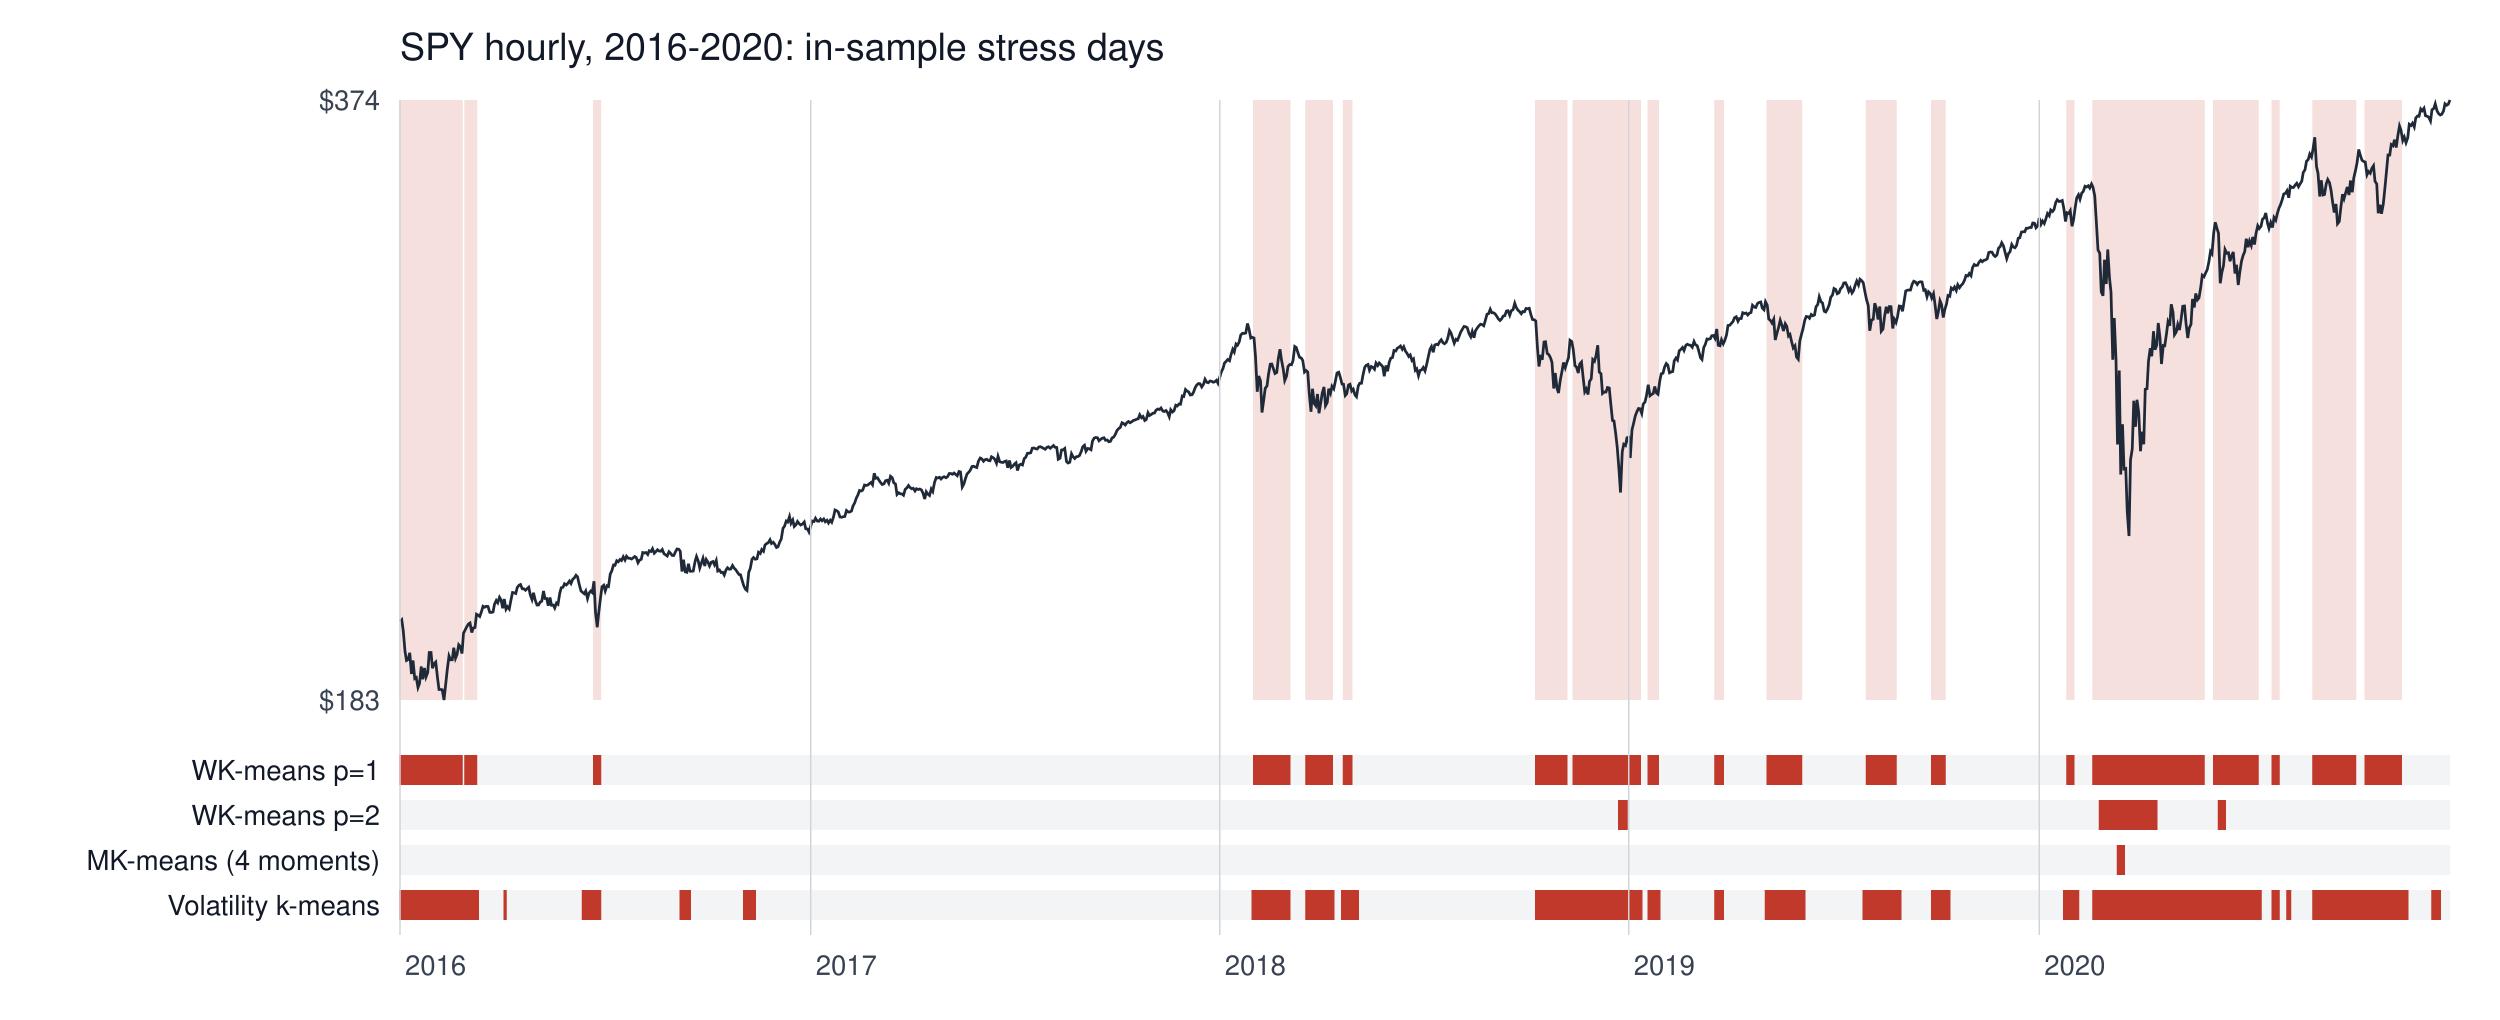
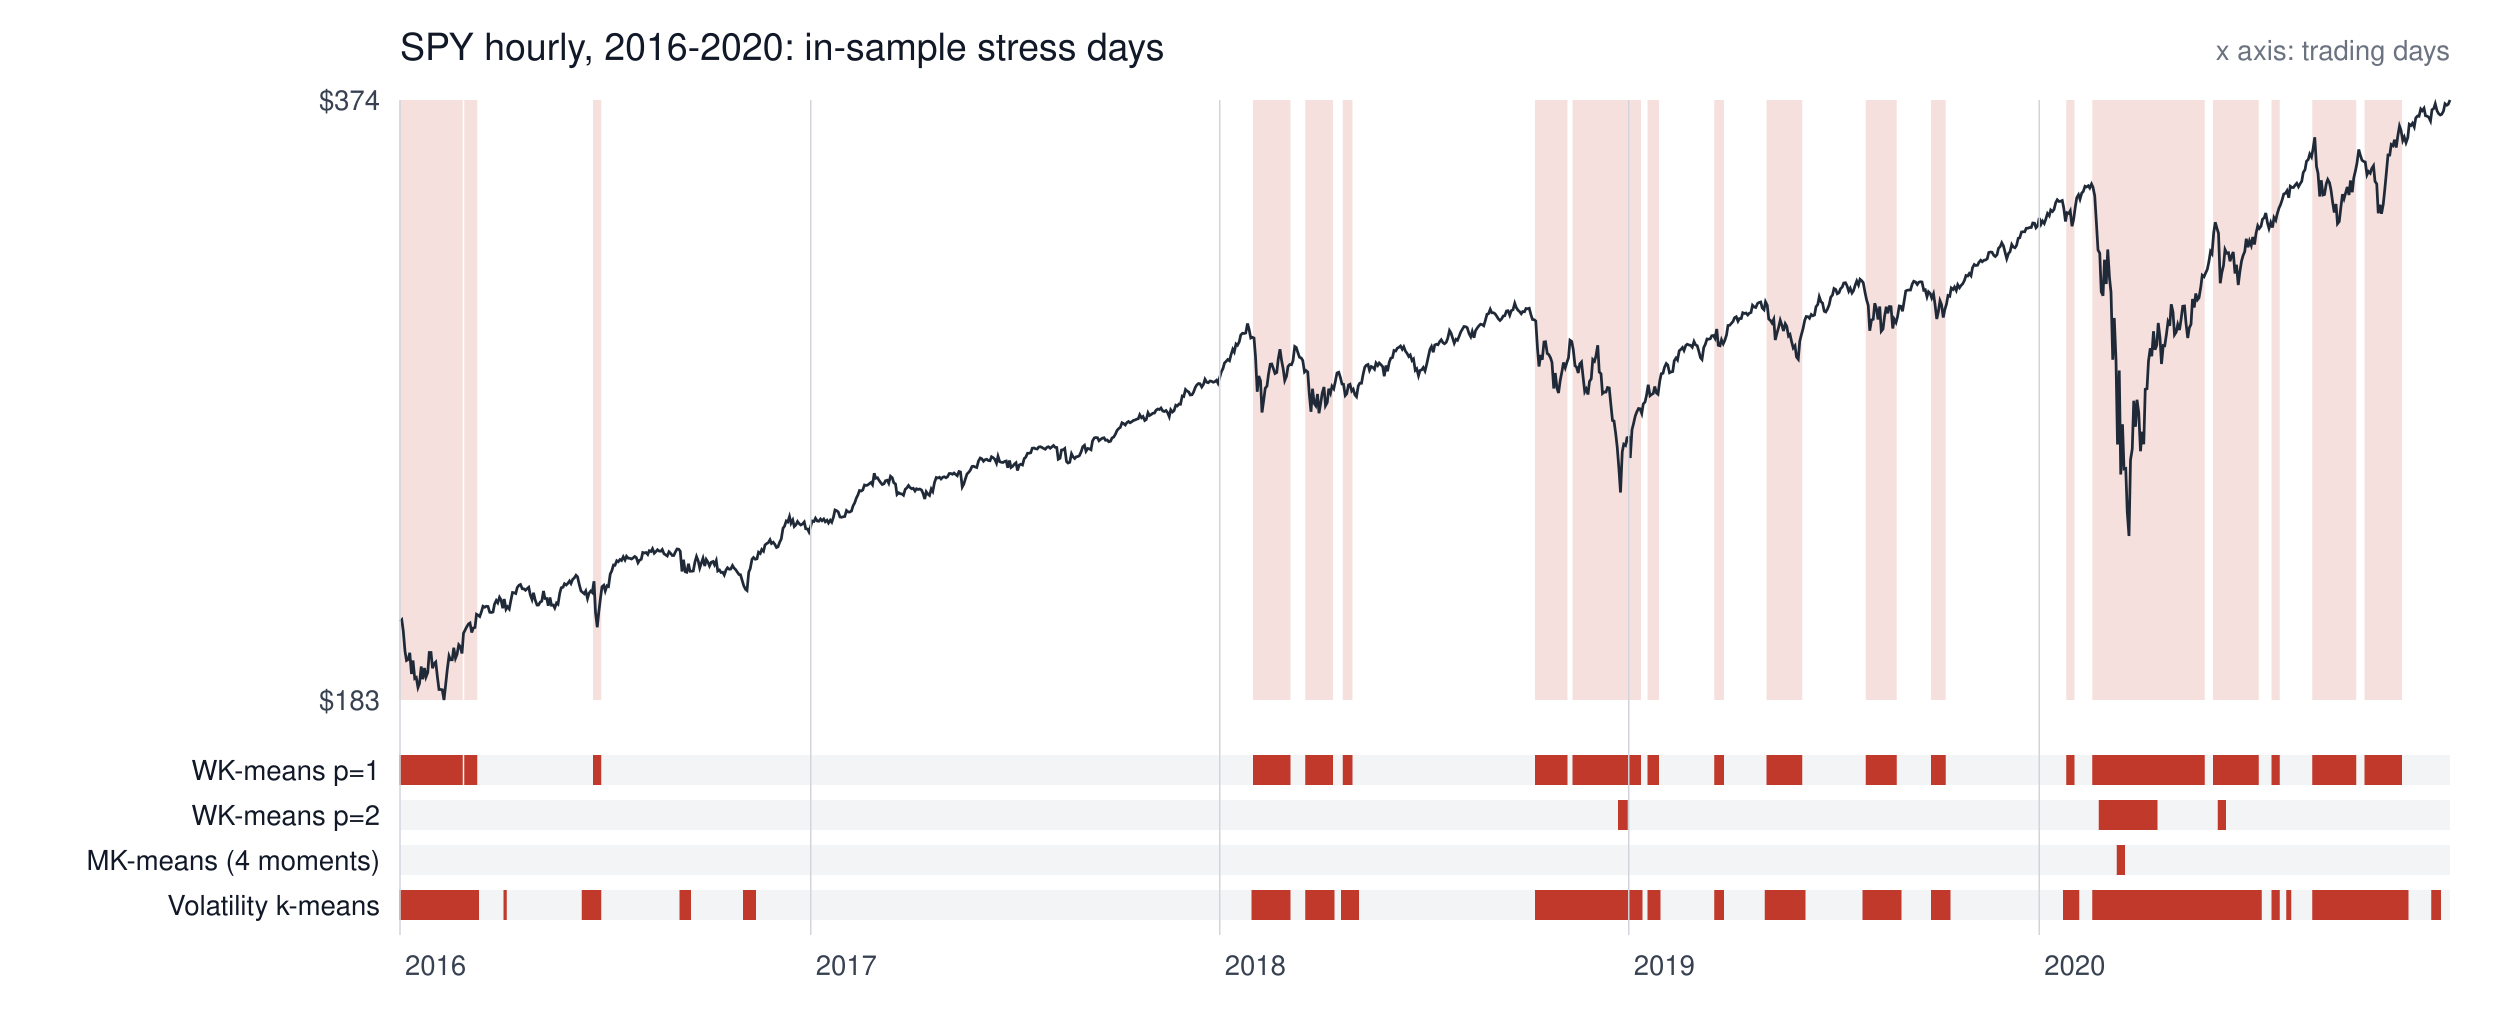
<svg xmlns="http://www.w3.org/2000/svg" width="1000" height="408" viewBox="0 0 1000 408" font-family="Helvetica, Arial, sans-serif">
  <rect width="1000" height="408" fill="#ffffff" />
  <text x="160" y="24" font-size="15" fill="#111827">SPY hourly, 2016-2020: in-sample stress days</text>
+   <text x="980" y="24" font-size="11" text-anchor="end" fill="#6b7280">x axis: trading days</text>
  <rect x="159.7" y="40" width="25.4" height="240" fill="#c0392b" fill-opacity="0.16" />
  <rect x="185.7" y="40" width="5.2" height="240" fill="#c0392b" fill-opacity="0.16" />
  <rect x="237.2" y="40" width="3.3" height="240" fill="#c0392b" fill-opacity="0.16" />
  <rect x="501.2" y="40" width="15.0" height="240" fill="#c0392b" fill-opacity="0.16" />
  <rect x="522.1" y="40" width="11.1" height="240" fill="#c0392b" fill-opacity="0.16" />
  <rect x="537.1" y="40" width="3.9" height="240" fill="#c0392b" fill-opacity="0.16" />
  <rect x="614.0" y="40" width="13.0" height="240" fill="#c0392b" fill-opacity="0.16" />
  <rect x="629.0" y="40" width="27.4" height="240" fill="#c0392b" fill-opacity="0.16" />
  <rect x="659.0" y="40" width="4.6" height="240" fill="#c0392b" fill-opacity="0.16" />
  <rect x="685.7" y="40" width="3.9" height="240" fill="#c0392b" fill-opacity="0.16" />
  <rect x="706.6" y="40" width="14.3" height="240" fill="#c0392b" fill-opacity="0.16" />
  <rect x="746.3" y="40" width="12.4" height="240" fill="#c0392b" fill-opacity="0.16" />
  <rect x="772.4" y="40" width="5.9" height="240" fill="#c0392b" fill-opacity="0.16" />
  <rect x="826.5" y="40" width="3.3" height="240" fill="#c0392b" fill-opacity="0.16" />
  <rect x="836.9" y="40" width="45.0" height="240" fill="#c0392b" fill-opacity="0.16" />
  <rect x="885.2" y="40" width="18.3" height="240" fill="#c0392b" fill-opacity="0.16" />
  <rect x="908.6" y="40" width="3.3" height="240" fill="#c0392b" fill-opacity="0.16" />
  <rect x="924.9" y="40" width="17.6" height="240" fill="#c0392b" fill-opacity="0.16" />
  <rect x="945.8" y="40" width="15.0" height="240" fill="#c0392b" fill-opacity="0.16" />
  <polyline points="160.0,248.6 160.7,247.9 161.3,252.3 162.0,260.5 162.6,264.2 163.3,263.8 163.9,261.1 164.6,269.6 165.2,264.2 165.9,271.4 166.5,271.0 167.2,275.0 167.8,273.4 168.5,266.6 169.1,271.7 169.8,267.2 170.4,270.8 171.1,269.0 171.7,261.0 172.4,261.0 173.0,267.3 173.7,265.4 174.3,264.8 175.0,271.1 175.6,275.8 176.3,275.8 176.9,275.9 177.6,280.0 178.3,273.5 178.9,267.9 179.6,262.4 180.2,263.9 180.9,263.9 181.5,259.1 182.2,263.3 182.8,261.8 183.5,257.9 184.1,258.6 184.8,261.4 185.4,253.3 186.1,251.9 186.7,250.7 187.4,249.6 188.0,249.2 188.7,253.0 189.3,251.2 190.0,251.0 190.6,245.7 191.3,246.1 191.9,246.6 192.6,244.6 193.2,242.5 193.9,242.9 194.5,242.5 195.2,242.6 195.9,244.9 196.5,245.0 197.2,244.8 197.8,241.7 198.5,240.2 199.1,241.1 199.8,238.9 200.4,239.9 201.1,243.3 201.7,239.6 202.4,243.7 203.0,242.7 203.7,243.6 204.3,240.4 205.0,237.0 205.6,237.1 206.3,237.4 206.9,235.0 207.6,234.1 208.2,233.8 208.9,235.5 209.5,235.5 210.2,236.1 210.8,235.5 211.5,234.9 212.1,237.9 212.8,239.8 213.4,237.1 214.1,240.1 214.8,242.0 215.4,242.0 216.1,240.8 216.7,240.5 217.4,236.4 218.0,239.4 218.7,239.4 219.3,242.3 220.0,239.0 220.6,242.1 221.3,242.0 221.9,243.2 222.6,241.2 223.2,241.7 223.9,237.3 224.5,235.1 225.2,234.9 225.8,233.5 226.5,234.0 227.1,233.4 227.8,232.4 228.4,233.4 229.1,231.7 229.7,231.2 230.4,230.1 231.0,230.7 231.7,233.8 232.4,236.4 233.0,236.9 233.7,237.5 234.3,236.4 235.0,239.4 235.6,237.3 236.3,236.4 236.9,237.0 237.6,232.5 238.2,244.9 238.9,250.9 239.5,245.0 240.2,239.2 240.8,234.7 241.5,234.1 242.1,236.4 242.8,234.3 243.4,234.6 244.1,229.6 244.7,228.4 245.4,226.0 246.0,226.1 246.7,224.3 247.3,224.7 248.0,223.8 248.6,224.2 249.3,222.7 250.0,224.0 250.6,222.5 251.3,223.3 251.9,223.3 252.6,223.6 253.2,223.2 253.9,222.6 254.5,223.0 255.2,225.1 255.8,224.1 256.5,223.7 257.1,221.0 257.8,221.2 258.4,221.0 259.1,221.8 259.7,220.3 260.4,220.6 261.0,219.5 261.7,221.3 262.3,220.7 263.0,219.9 263.6,220.4 264.3,220.5 264.9,219.8 265.6,221.5 266.2,221.9 266.9,222.4 267.6,220.7 268.2,221.3 268.9,222.2 269.5,222.2 270.2,220.7 270.8,219.6 271.5,219.7 272.1,220.5 272.8,228.6 273.4,223.9 274.1,228.7 274.7,228.9 275.4,225.5 276.0,228.5 276.7,228.5 277.3,228.4 278.0,224.7 278.6,222.6 279.3,224.4 279.9,227.2 280.6,225.1 281.2,223.3 281.9,226.4 282.5,223.8 283.2,224.9 283.8,226.4 284.5,224.9 285.2,224.6 285.8,225.9 286.5,224.2 287.1,228.4 287.8,228.0 288.4,229.0 289.1,228.9 289.7,230.0 290.4,228.0 291.0,227.1 291.7,227.7 292.3,227.6 293.0,226.2 293.6,227.2 294.3,227.9 294.9,228.8 295.6,229.8 296.2,229.9 296.9,232.3 297.5,234.3 298.2,235.7 298.8,236.2 299.5,228.9 300.1,227.4 300.8,223.7 301.4,223.0 302.1,223.7 302.8,223.5 303.4,220.9 304.1,221.4 304.7,219.8 305.4,220.5 306.0,218.0 306.7,217.4 307.3,217.1 308.0,215.9 308.6,217.4 309.3,216.9 309.9,217.7 310.6,219.0 311.2,218.7 311.9,216.8 312.5,215.6 313.2,211.3 313.8,210.5 314.5,208.4 315.1,208.8 315.8,206.6 316.4,209.3 317.1,208.0 317.7,210.6 318.4,209.9 319.0,208.6 319.7,209.5 320.3,210.0 321.0,209.6 321.7,208.8 322.3,211.5 323.0,211.6 323.6,212.8 324.3,210.4 324.9,208.4 325.6,208.6 326.2,207.3 326.9,208.4 327.5,208.5 328.2,207.6 328.8,208.3 329.5,207.6 330.1,208.7 330.8,208.1 331.4,209.2 332.1,208.1 332.7,208.9 333.4,206.8 334.0,204.0 334.7,204.3 335.3,204.8 336.0,206.8 336.6,206.9 337.3,206.7 337.9,206.6 338.6,204.2 339.3,204.8 339.9,204.8 340.6,204.4 341.2,202.4 341.9,201.1 342.5,199.3 343.2,197.9 343.8,196.2 344.5,196.4 345.1,196.0 345.8,194.0 346.4,194.2 347.1,194.0 347.7,193.5 348.4,193.0 349.0,193.9 349.7,189.3 350.3,191.3 351.0,191.1 351.6,192.1 352.3,193.1 352.9,193.8 353.6,193.5 354.2,192.3 354.9,192.1 355.5,193.3 356.2,190.5 356.9,191.1 357.5,193.1 358.2,193.6 358.8,197.8 359.5,197.1 360.1,197.5 360.8,197.6 361.4,198.1 362.1,195.7 362.7,195.2 363.4,194.2 364.0,195.0 364.7,195.5 365.3,195.3 366.0,196.4 366.6,195.5 367.3,195.8 367.9,195.6 368.6,196.0 369.2,197.3 369.9,199.6 370.5,196.7 371.2,197.7 371.8,198.2 372.5,195.6 373.1,196.6 373.8,193.0 374.5,191.0 375.1,191.2 375.8,190.9 376.4,191.6 377.1,190.9 377.7,190.7 378.4,191.1 379.0,190.7 379.7,189.4 380.3,189.4 381.0,189.7 381.6,189.2 382.3,189.8 382.9,190.3 383.6,188.6 384.2,188.8 384.9,194.8 385.5,193.7 386.2,191.4 386.8,189.6 387.5,188.9 388.1,188.1 388.8,186.6 389.4,186.5 390.1,186.8 390.7,187.0 391.4,184.4 392.1,183.2 392.7,183.5 393.4,184.5 394.0,183.9 394.7,183.7 395.3,184.2 396.0,184.3 396.6,182.7 397.3,183.1 397.9,183.7 398.6,185.3 399.2,182.5 399.9,184.7 400.5,184.9 401.2,185.0 401.8,184.6 402.5,184.4 403.1,187.1 403.8,184.2 404.4,187.0 405.1,186.5 405.7,185.7 406.4,185.1 407.0,188.2 407.7,186.0 408.3,185.7 409.0,186.0 409.7,183.4 410.3,182.9 411.0,181.3 411.6,181.3 412.3,181.1 412.9,179.3 413.6,179.2 414.2,179.5 414.9,179.6 415.5,178.8 416.2,178.7 416.8,179.0 417.5,179.4 418.1,179.7 418.8,178.9 419.4,178.7 420.1,179.3 420.7,178.8 421.4,178.2 422.0,178.9 422.7,179.0 423.3,183.7 424.0,183.3 424.6,180.0 425.3,179.9 425.9,179.4 426.6,184.6 427.2,185.2 427.9,184.9 428.6,181.5 429.2,182.7 429.9,183.4 430.5,182.7 431.2,182.6 431.8,182.2 432.5,180.6 433.1,178.7 433.8,178.1 434.4,180.5 435.1,179.4 435.7,179.5 436.4,179.9 437.0,176.4 437.7,175.2 438.3,175.0 439.0,175.1 439.6,176.3 440.3,175.7 440.9,175.3 441.6,175.1 442.2,176.1 442.9,176.0 443.5,176.7 444.2,176.5 444.8,175.2 445.5,174.8 446.2,173.6 446.8,172.2 447.5,171.4 448.1,171.0 448.8,169.1 449.4,169.4 450.1,170.0 450.7,169.1 451.4,168.6 452.0,169.1 452.7,168.7 453.3,168.2 454.0,168.0 454.6,167.7 455.3,167.5 455.9,165.9 456.6,167.1 457.2,166.6 457.9,168.2 458.5,167.8 459.2,165.1 459.8,166.2 460.5,165.8 461.1,165.3 461.8,165.2 462.4,164.1 463.1,163.6 463.8,163.8 464.4,163.2 465.1,164.4 465.7,164.6 466.4,164.2 467.0,165.0 467.7,166.7 468.3,163.9 469.0,164.8 469.6,164.3 470.3,162.1 470.9,162.4 471.6,161.6 472.2,161.7 472.9,158.4 473.5,158.6 474.2,155.8 474.8,156.4 475.5,156.8 476.1,158.0 476.8,157.9 477.4,156.9 478.1,155.0 478.7,154.0 479.4,153.4 480.0,153.5 480.7,154.8 481.4,153.7 482.0,151.7 482.7,152.9 483.3,153.1 484.0,152.4 484.6,152.5 485.3,152.9 485.9,152.7 486.6,152.1 487.2,153.3 487.9,150.9 488.5,148.8 489.2,147.4 489.8,145.2 490.5,144.5 491.1,143.8 491.8,144.3 492.4,141.9 493.1,139.7 493.7,140.8 494.4,137.6 495.0,138.1 495.7,136.7 496.3,134.0 497.0,133.3 497.6,133.4 498.3,133.2 499.0,129.4 499.6,131.6 500.3,135.2 500.9,134.9 501.6,135.2 502.2,142.6 502.9,156.7 503.5,150.4 504.2,152.3 504.8,165.0 505.5,159.9 506.1,155.3 506.8,154.4 507.4,149.7 508.1,145.7 508.7,145.6 509.4,147.6 510.0,149.4 510.7,149.0 511.3,143.6 512.0,139.7 512.6,144.0 513.3,147.7 513.9,152.2 514.6,150.5 515.2,146.6 515.9,145.8 516.6,145.9 517.2,144.3 517.9,138.6 518.5,139.0 519.2,141.2 519.8,142.9 520.5,143.2 521.1,144.2 521.8,148.8 522.4,148.2 523.1,148.8 523.7,157.4 524.4,164.7 525.0,155.5 525.7,161.4 526.3,162.3 527.0,157.6 527.6,165.3 528.3,161.1 528.9,157.2 529.6,154.8 530.2,162.3 530.9,161.0 531.5,155.5 532.2,157.3 532.8,154.5 533.5,155.5 534.1,152.7 534.8,149.2 535.5,148.9 536.1,150.8 536.8,153.6 537.4,153.7 538.1,158.2 538.7,157.5 539.4,154.0 540.0,153.7 540.7,156.4 541.3,155.7 542.0,158.0 542.6,158.7 543.3,154.4 543.9,153.3 544.6,153.3 545.2,150.0 545.9,146.9 546.5,146.1 547.2,145.8 547.8,148.1 548.5,146.6 549.1,146.9 549.8,147.7 550.4,145.2 551.1,146.2 551.7,145.2 552.4,145.9 553.1,146.7 553.7,150.5 554.4,146.2 555.0,148.5 555.7,144.9 556.3,143.3 557.0,143.0 557.6,140.2 558.3,140.4 558.9,139.3 559.6,138.9 560.2,138.4 560.9,139.7 561.5,138.7 562.2,140.5 562.8,141.3 563.5,142.6 564.1,142.0 564.8,144.2 565.4,143.6 566.1,148.1 566.7,147.5 567.4,150.3 568.0,148.2 568.7,147.9 569.3,147.0 570.0,148.4 570.7,145.6 571.3,142.8 572.0,139.7 572.6,138.6 573.3,140.9 573.9,138.0 574.6,137.7 575.2,137.9 575.9,136.6 576.5,135.9 577.2,137.1 577.8,137.5 578.5,136.9 579.1,135.3 579.8,132.2 580.4,133.2 581.1,135.4 581.7,137.3 582.4,135.7 583.0,136.1 583.7,134.4 584.3,132.8 585.0,131.6 585.6,130.6 586.3,130.7 586.9,131.1 587.6,133.4 588.3,134.7 588.9,132.6 589.6,135.1 590.2,132.3 590.9,131.2 591.5,130.4 592.2,129.7 592.8,129.8 593.5,130.3 594.1,128.3 594.8,125.7 595.4,125.5 596.1,123.7 596.7,125.1 597.4,125.1 598.0,125.5 598.7,126.5 599.3,127.5 600.0,128.2 600.6,127.6 601.3,126.4 601.9,126.3 602.6,124.4 603.2,124.3 603.9,126.1 604.5,124.3 605.2,123.9 605.9,121.3 606.5,123.0 607.2,124.1 607.8,124.6 608.5,125.5 609.1,124.6 609.8,124.7 610.4,123.4 611.1,123.5 611.7,123.3 612.4,126.0 613.0,127.8 613.7,127.9 614.3,128.4 615.0,139.4 615.6,146.6 616.3,142.0 616.9,143.9 617.6,136.8 618.2,136.7 618.9,141.4 619.5,141.8 620.2,143.1 620.8,145.0 621.5,155.4 622.1,149.2 622.8,155.3 623.4,157.2 624.1,152.1 624.8,148.5 625.4,145.0 626.1,147.1 626.7,145.1 627.4,143.1 628.0,136.1 628.7,136.6 629.3,139.8 630.0,146.3 630.6,146.8 631.3,149.2 631.9,145.6 632.6,144.8 633.2,150.5 633.9,156.7 634.5,155.6 635.2,157.8 635.8,152.6 636.5,151.5 637.1,143.8 637.8,144.5 638.4,142.3 639.1,138.1 639.7,148.8 640.4,149.5 641.0,157.4 641.7,156.8 642.4,156.8 643.0,155.0 643.7,155.2 644.3,161.4 645.0,168.2 645.6,168.4 646.3,173.6 646.9,179.0 647.6,188.0 648.2,197.0 648.9,180.7 649.5,177.7 650.2,178.2 650.8,175.1 651.5,174.9 652.1,183.2 652.8,171.9 653.4,169.5 654.1,166.4 654.7,164.8 655.4,163.4 656.0,163.5 656.7,165.4 657.3,161.6 658.0,160.8 658.6,158.2 659.3,153.9 660.0,158.3 660.6,157.8 661.3,157.4 661.9,154.6 662.6,157.2 663.2,157.7 663.9,152.4 664.5,149.5 665.2,149.3 665.8,146.9 666.5,145.4 667.1,146.0 667.8,149.1 668.4,148.8 669.1,148.6 669.7,144.3 670.4,143.2 671.0,144.0 671.7,140.3 672.3,139.8 673.0,139.0 673.6,140.2 674.3,138.2 674.9,137.7 675.6,138.0 676.2,138.1 676.9,138.9 677.6,136.6 678.2,137.9 678.9,138.3 679.5,140.4 680.2,143.1 680.8,143.8 681.5,139.0 682.1,137.8 682.8,135.6 683.4,135.7 684.1,135.5 684.7,134.3 685.4,134.2 686.0,135.3 686.7,131.6 687.3,138.1 688.0,138.3 688.6,135.9 689.3,137.5 689.9,136.2 690.6,134.0 691.2,130.2 691.9,130.1 692.5,129.4 693.2,128.6 693.8,127.1 694.5,126.7 695.2,128.5 695.8,127.4 696.5,127.4 697.1,125.1 697.8,125.4 698.4,125.2 699.1,126.0 699.7,125.3 700.4,125.0 701.0,122.1 701.7,122.8 702.3,123.0 703.0,121.4 703.6,121.0 704.3,120.8 704.9,123.2 705.6,123.9 706.2,120.7 706.9,122.1 707.5,127.6 708.2,128.2 708.8,129.2 709.5,127.7 710.1,136.0 710.8,133.2 711.4,131.1 712.1,128.1 712.8,130.2 713.4,132.4 714.1,129.5 714.7,130.5 715.4,134.4 716.0,133.8 716.7,136.9 717.3,139.2 718.0,138.3 718.6,142.8 719.3,143.7 719.9,136.5 720.6,133.7 721.2,131.5 721.9,128.1 722.5,126.6 723.2,126.7 723.8,127.3 724.5,125.8 725.1,126.3 725.8,126.0 726.4,122.7 727.1,121.8 727.7,118.7 728.4,120.7 729.0,121.2 729.7,124.5 730.3,124.8 731.0,123.6 731.7,121.8 732.3,118.9 733.0,118.0 733.6,115.4 734.3,115.8 734.9,117.5 735.6,117.1 736.2,115.5 736.9,114.8 737.5,113.2 738.2,113.1 738.8,114.3 739.5,116.5 740.1,115.3 740.8,117.2 741.4,116.3 742.1,114.0 742.7,112.4 743.4,114.0 744.0,111.7 744.7,112.3 745.3,113.1 746.0,116.9 746.6,119.8 747.3,122.2 747.9,132.3 748.6,128.0 749.3,127.7 749.9,121.3 750.6,123.5 751.2,127.8 751.9,122.6 752.5,132.5 753.2,131.6 753.8,126.7 754.5,122.7 755.1,125.3 755.8,122.6 756.4,122.7 757.1,131.4 757.7,127.7 758.4,129.0 759.0,126.7 759.7,122.4 760.3,122.5 761.0,124.5 761.6,120.8 762.3,116.4 762.9,116.1 763.6,116.0 764.2,116.0 764.9,113.6 765.5,112.5 766.2,112.8 766.9,113.8 767.5,112.9 768.2,112.7 768.8,112.8 769.5,116.1 770.1,115.9 770.8,118.7 771.4,116.7 772.1,117.4 772.7,119.2 773.4,117.5 774.0,121.7 774.7,127.6 775.3,124.9 776.0,120.3 776.6,121.8 777.3,127.0 777.9,123.9 778.6,121.6 779.2,118.2 779.9,118.5 780.5,115.2 781.2,115.8 781.8,114.8 782.5,116.2 783.1,113.9 783.8,115.1 784.5,114.1 785.1,113.5 785.8,112.1 786.4,110.2 787.1,110.4 787.7,109.4 788.4,110.3 789.0,107.1 789.7,105.8 790.3,106.2 791.0,106.1 791.6,104.9 792.3,104.1 792.9,104.7 793.6,104.1 794.2,104.0 794.9,103.5 795.5,101.0 796.2,100.8 796.8,100.9 797.5,102.1 798.1,102.6 798.8,101.9 799.4,99.3 800.1,98.6 800.7,97.1 801.4,98.4 802.1,101.2 802.7,103.5 803.4,101.4 804.0,100.7 804.7,97.8 805.3,98.8 806.0,99.1 806.6,98.2 807.3,95.3 807.9,95.1 808.6,92.8 809.2,92.7 809.9,92.7 810.5,91.3 811.2,91.3 811.8,91.0 812.5,91.0 813.1,89.2 813.8,89.3 814.4,91.1 815.1,90.3 815.7,87.2 816.4,89.7 817.0,88.4 817.7,89.4 818.3,87.7 819.0,85.4 819.7,86.3 820.3,84.0 821.0,84.6 821.6,83.8 822.3,81.0 822.9,79.9 823.6,80.6 824.2,80.5 824.9,80.2 825.5,83.2 826.2,88.6 826.8,85.1 827.5,85.4 828.1,84.3 828.8,90.5 829.4,88.0 830.1,82.9 830.7,79.1 831.4,77.9 832.0,79.7 832.7,77.2 833.3,76.6 834.0,74.5 834.6,74.8 835.3,74.3 835.9,75.2 836.6,73.6 837.2,74.9 837.9,78.4 838.6,89.8 839.2,100.0 839.9,101.3 840.5,116.7 841.2,118.3 841.8,103.9 842.5,113.6 843.1,99.8 843.8,111.2 844.4,116.9 845.1,143.9 845.7,127.2 846.4,144.0 847.0,177.8 847.7,148.2 848.3,189.8 849.0,169.7 849.6,187.6 850.3,187.4 850.9,204.8 851.6,214.4 852.2,184.0 852.9,179.6 853.5,160.3 854.2,170.7 854.8,159.9 855.5,165.1 856.2,180.5 856.8,172.7 857.5,177.7 858.1,155.7 858.8,155.5 859.4,144.4 860.1,139.3 860.7,142.5 861.4,132.5 862.0,139.9 862.7,138.1 863.3,129.2 864.0,135.2 864.6,145.6 865.3,138.2 865.9,138.3 866.6,133.5 867.2,128.7 867.9,130.3 868.5,121.7 869.2,124.9 869.8,133.9 870.5,132.8 871.1,129.8 871.8,132.0 872.4,128.0 873.1,122.5 873.8,122.4 874.4,129.3 875.1,135.2 875.7,131.2 876.4,129.7 877.0,119.6 877.7,123.0 878.3,117.4 879.0,119.9 879.6,119.1 880.3,114.9 880.9,110.1 881.6,110.7 882.2,109.3 882.9,107.8 883.5,105.0 884.2,100.6 884.8,101.5 885.5,93.0 886.1,88.9 886.8,91.4 887.4,93.3 888.1,113.3 888.7,109.2 889.4,106.2 890.0,99.8 890.7,101.3 891.4,101.1 892.0,104.5 892.7,102.2 893.3,100.8 894.0,109.4 894.6,105.9 895.3,114.0 895.9,109.0 896.6,104.5 897.2,102.3 897.9,100.6 898.5,95.5 899.2,98.9 899.8,96.4 900.5,98.2 901.1,94.8 901.8,97.8 902.4,93.4 903.1,90.3 903.7,91.4 904.4,90.5 905.0,87.7 905.7,87.1 906.3,85.2 907.0,89.2 907.6,91.4 908.3,89.0 909.0,91.0 909.6,87.0 910.3,88.1 910.9,85.5 911.6,83.2 912.2,81.9 912.9,79.8 913.5,77.6 914.2,77.3 914.8,76.3 915.5,79.1 916.1,74.5 916.8,75.0 917.4,75.0 918.1,74.0 918.7,73.3 919.4,74.7 920.0,73.6 920.7,72.5 921.3,69.0 922.0,67.9 922.6,64.5 923.3,63.8 923.9,61.6 924.6,62.8 925.2,59.7 925.9,54.9 926.6,66.6 927.2,69.3 927.9,78.6 928.5,72.1 929.2,78.0 929.8,77.8 930.5,73.5 931.1,71.8 931.8,73.1 932.4,76.0 933.1,81.2 933.7,85.0 934.4,81.6 935.0,89.5 935.7,88.6 936.3,83.3 937.0,77.7 937.6,79.5 938.3,77.0 938.9,74.8 939.6,78.0 940.2,72.2 940.9,76.9 941.5,71.2 942.2,68.2 942.8,65.2 943.5,59.8 944.1,62.0 944.8,64.1 945.5,64.6 946.1,64.8 946.8,69.9 947.4,68.6 948.1,69.3 948.7,67.4 949.4,66.3 950.0,72.5 950.7,73.6 951.3,85.3 952.0,81.9 952.6,85.5 953.3,81.7 953.9,75.9 954.6,68.5 955.2,62.0 955.9,62.0 956.5,57.8 957.2,58.3 957.8,55.9 958.5,59.0 959.1,54.5 959.8,50.4 960.4,52.1 961.1,56.2 961.7,54.8 962.4,57.1 963.1,55.1 963.7,49.7 964.4,50.2 965.0,49.3 965.7,50.8 966.3,47.2 967.0,46.4 967.6,46.5 968.3,43.6 968.9,44.3 969.6,43.3 970.2,46.3 970.9,46.5 971.5,46.9 972.2,48.4 972.8,43.9 973.5,43.4 974.1,41.5 974.8,44.3 975.4,45.4 976.1,46.0 976.7,45.7 977.4,44.4 978.0,41.5 978.7,42.1 979.3,41.7 980.0,40.0" fill="none" stroke="#1f2937" stroke-width="1.1" />
  <text x="152" y="284.0" font-size="11" text-anchor="end" fill="#374151">$183</text>
  <text x="152" y="44.0" font-size="11" text-anchor="end" fill="#374151">$374</text>
  <text x="152" y="312" font-size="11" text-anchor="end" fill="#111827">WK-means p=1</text>
  <rect x="160" y="302" width="820" height="12" fill="#f3f4f6" />
  <rect x="159.7" y="302" width="25.4" height="12" fill="#c0392b" />
  <rect x="185.7" y="302" width="5.2" height="12" fill="#c0392b" />
  <rect x="237.2" y="302" width="3.3" height="12" fill="#c0392b" />
  <rect x="501.2" y="302" width="15.0" height="12" fill="#c0392b" />
  <rect x="522.1" y="302" width="11.1" height="12" fill="#c0392b" />
  <rect x="537.1" y="302" width="3.9" height="12" fill="#c0392b" />
  <rect x="614.0" y="302" width="13.0" height="12" fill="#c0392b" />
  <rect x="629.0" y="302" width="27.4" height="12" fill="#c0392b" />
  <rect x="659.0" y="302" width="4.6" height="12" fill="#c0392b" />
  <rect x="685.7" y="302" width="3.9" height="12" fill="#c0392b" />
  <rect x="706.6" y="302" width="14.3" height="12" fill="#c0392b" />
  <rect x="746.3" y="302" width="12.4" height="12" fill="#c0392b" />
  <rect x="772.4" y="302" width="5.9" height="12" fill="#c0392b" />
  <rect x="826.5" y="302" width="3.3" height="12" fill="#c0392b" />
  <rect x="836.9" y="302" width="45.0" height="12" fill="#c0392b" />
  <rect x="885.2" y="302" width="18.3" height="12" fill="#c0392b" />
  <rect x="908.6" y="302" width="3.3" height="12" fill="#c0392b" />
  <rect x="924.9" y="302" width="17.6" height="12" fill="#c0392b" />
  <rect x="945.8" y="302" width="15.0" height="12" fill="#c0392b" />
  <text x="152" y="330" font-size="11" text-anchor="end" fill="#111827">WK-means p=2</text>
  <rect x="160" y="320" width="820" height="12" fill="#f3f4f6" />
  <rect x="647.2" y="320" width="3.9" height="12" fill="#c0392b" />
  <rect x="839.5" y="320" width="23.5" height="12" fill="#c0392b" />
  <rect x="887.1" y="320" width="3.3" height="12" fill="#c0392b" />
  <text x="152" y="348" font-size="11" text-anchor="end" fill="#111827">MK-means (4 moments)</text>
  <rect x="160" y="338" width="820" height="12" fill="#f3f4f6" />
  <rect x="846.7" y="338" width="3.3" height="12" fill="#c0392b" />
  <text x="152" y="366" font-size="11" text-anchor="end" fill="#111827">Volatility k-means</text>
  <rect x="160" y="356" width="820" height="12" fill="#f3f4f6" />
  <rect x="159.7" y="356" width="31.9" height="12" fill="#c0392b" />
  <rect x="201.4" y="356" width="1.3" height="12" fill="#c0392b" />
  <rect x="232.7" y="356" width="7.8" height="12" fill="#c0392b" />
  <rect x="271.8" y="356" width="4.6" height="12" fill="#c0392b" />
  <rect x="297.2" y="356" width="5.2" height="12" fill="#c0392b" />
  <rect x="500.6" y="356" width="15.6" height="12" fill="#c0392b" />
  <rect x="522.1" y="356" width="11.7" height="12" fill="#c0392b" />
  <rect x="536.4" y="356" width="7.2" height="12" fill="#c0392b" />
  <rect x="614.0" y="356" width="43.0" height="12" fill="#c0392b" />
  <rect x="659.0" y="356" width="5.2" height="12" fill="#c0392b" />
  <rect x="685.7" y="356" width="3.9" height="12" fill="#c0392b" />
  <rect x="705.9" y="356" width="16.3" height="12" fill="#c0392b" />
  <rect x="745.0" y="356" width="15.6" height="12" fill="#c0392b" />
  <rect x="772.4" y="356" width="7.8" height="12" fill="#c0392b" />
  <rect x="825.2" y="356" width="6.5" height="12" fill="#c0392b" />
  <rect x="836.9" y="356" width="67.8" height="12" fill="#c0392b" />
  <rect x="908.6" y="356" width="3.3" height="12" fill="#c0392b" />
  <rect x="914.5" y="356" width="2.0" height="12" fill="#c0392b" />
  <rect x="924.9" y="356" width="38.5" height="12" fill="#c0392b" />
  <rect x="972.5" y="356" width="3.9" height="12" fill="#c0392b" />
  <line x1="160.0" y1="40" x2="160.0" y2="374" stroke="#d1d5db" stroke-width="0.6" />
  <text x="162.0" y="390" font-size="11" fill="#374151">2016</text>
  <line x1="324.3" y1="40" x2="324.3" y2="374" stroke="#d1d5db" stroke-width="0.6" />
  <text x="326.3" y="390" font-size="11" fill="#374151">2017</text>
  <line x1="487.9" y1="40" x2="487.9" y2="374" stroke="#d1d5db" stroke-width="0.6" />
  <text x="489.9" y="390" font-size="11" fill="#374151">2018</text>
  <line x1="651.5" y1="40" x2="651.5" y2="374" stroke="#d1d5db" stroke-width="0.6" />
  <text x="653.5" y="390" font-size="11" fill="#374151">2019</text>
  <line x1="815.7" y1="40" x2="815.7" y2="374" stroke="#d1d5db" stroke-width="0.6" />
  <text x="817.7" y="390" font-size="11" fill="#374151">2020</text>
</svg>
